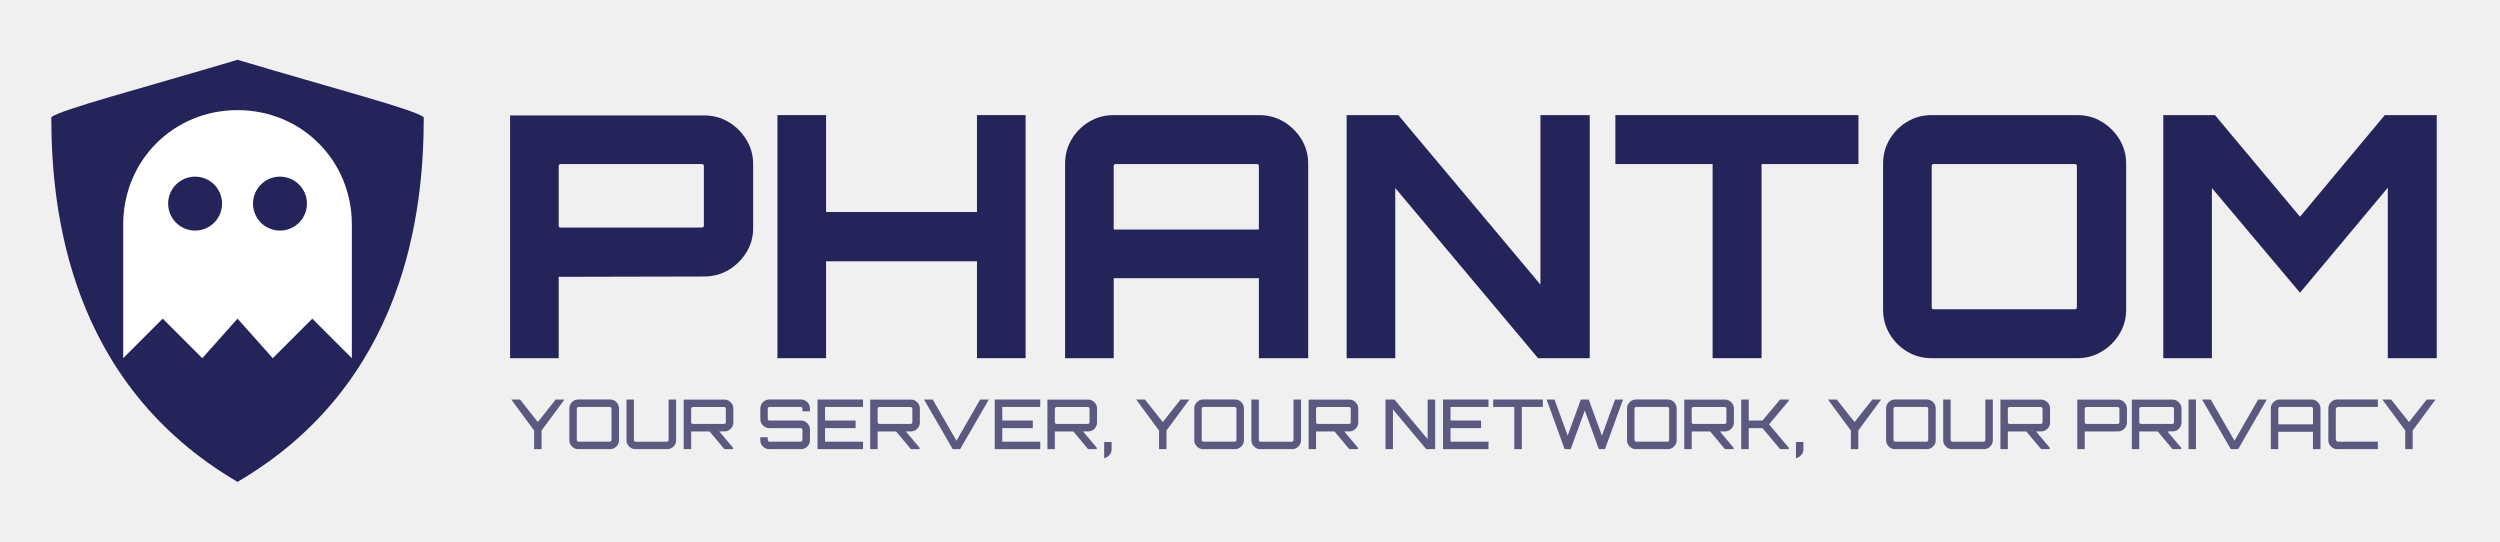
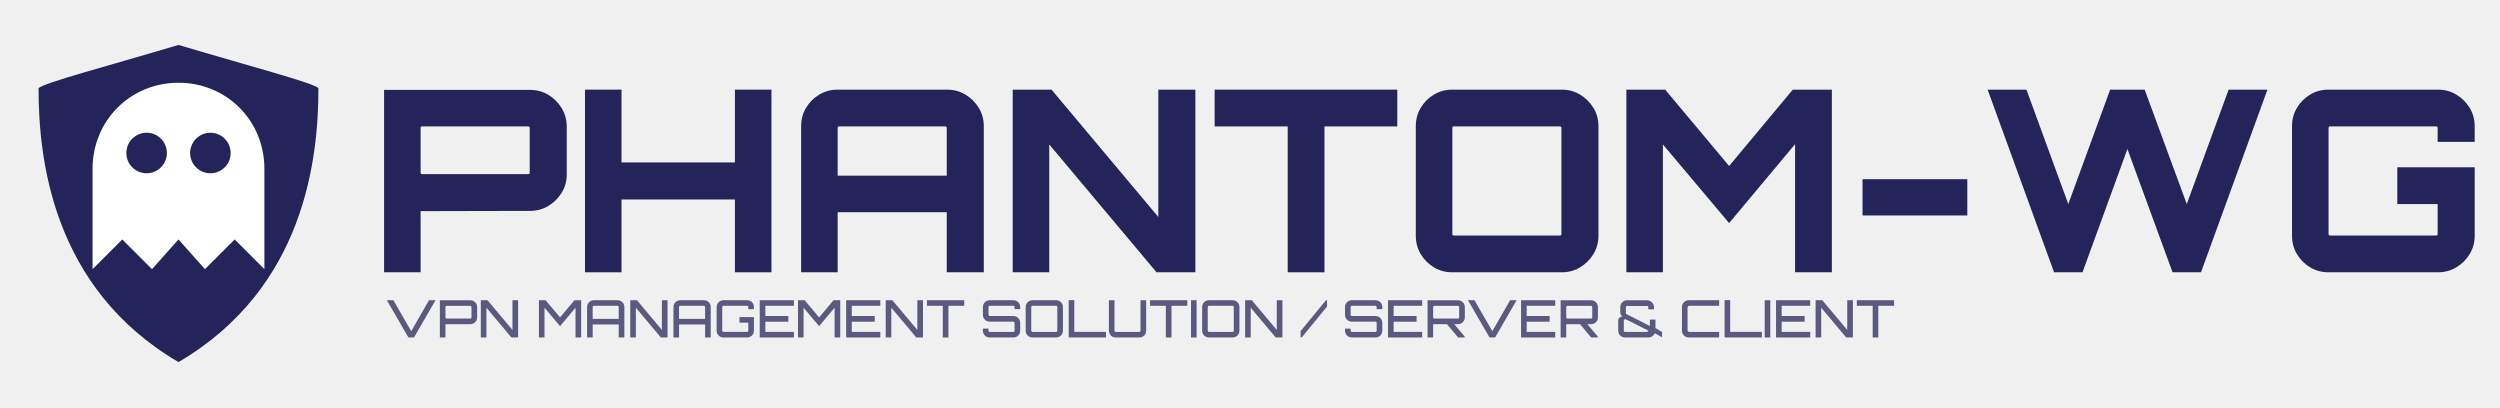
- <svg xmlns="http://www.w3.org/2000/svg" id="Phantom_Master_Horizontal_Logo" data-name="Phantom Master Horizontal Logo" viewBox="0 0 2400 520" class="phantom-logo">
+ <svg xmlns="http://www.w3.org/2000/svg" id="Phantom_Master_Horizontal_Logo" data-name="Phantom Master Horizontal Logo" viewBox="0 0 3193.89 520" class="phantom-logo">
  <defs>
    <style>
      .shield {
        fill: #24245a;
      }
+ 
      .ghost {
        fill: #ffffff;
      }
+ 
      .eyes {
        fill: #24245a;
      }
+ 
      .text {
        fill: #24245a;
      }
+ 
      .slogan {
        fill: #5c5981;
      }
    </style>
  </defs>
  <g id="Symbol" class="phantom-symbol">
    <path id="Shield" class="shield" d="M228.03,57.4c-92.5,27.61-171.88,48.32-178.78,55.22,0,89.74,17.26,255.4,178.78,349.97,161.53-94.57,178.78-260.23,178.78-349.97-6.91-6.91-86.28-27.61-178.78-55.22h0Z" />
-     <path id="Ghost" class="ghost" d="M228.03,105.72c-61.44,0-109.76,48.32-109.76,109.76v128.39l37.96-37.96,37.96,37.96,33.83-37.96,33.83,37.96,37.96-37.96,37.96,37.96v-128.39c0-61.44-48.32-109.76-109.76-109.76Z" />
+     <path id="Ghost" class="ghost" d="M228.03,105.72c-61.44,0-109.76,48.32-109.76,109.76v128.39l37.96-37.96,37.96,37.96,33.83-37.96,33.83,37.96,37.96-37.96,37.96,37.96v-128.39c0-61.44-48.32-109.76-109.76-109.76h.02Z" />
    <circle id="Left_Eye" class="eyes" cx="187.3" cy="195.46" r="25.89" />
-     <circle id="Right_Eye" class="eyes" cx="268.76" cy="195.46" r="25.89" transform="translate(32.78 429.44) rotate(-80.78)" />
+     <circle id="Right_Eye" class="eyes" cx="268.78" cy="195.47" r="25.89" transform="translate(-1.67 388.63) rotate(-71.56)" />
+   </g>
+   <g id="Phantom_Text" class="text">
+     <path d="M490.68,347.87V114.84h186.36c8.64,0,16.47,2.11,23.5,6.32,7.02,4.21,12.69,9.88,17.02,17.02,4.32,7.13,6.48,14.91,6.48,23.33v61.58c0,8.43-2.16,16.15-6.48,23.17-4.32,7.02-10,12.64-17.02,16.85-7.02,4.21-14.86,6.32-23.5,6.32l-139.69.32v78.11h-46.67ZM539.3,222.44h135.47c.65,0,1.13-.16,1.46-.49.32-.32.49-.7.49-1.13v-57.37c0-.65-.16-1.13-.49-1.46-.32-.32-.81-.49-1.46-.49h-135.47c-.65,0-1.13.16-1.46.49-.32.32-.49.81-.49,1.46v57.37c0,.44.16.81.49,1.13.32.32.81.49,1.46.49Z" />
+     <path d="M747.36,347.87V114.52h46.67v93.02h144.87v-93.02h46.67v233.35h-46.67v-93.02h-144.87v93.02h-46.67Z" />
+     <path d="M1023.49,161.19c0-8.64,2.11-16.47,6.32-23.5,4.21-7.02,9.83-12.64,16.85-16.85,7.02-4.21,14.85-6.32,23.5-6.32h139.69c8.64,0,16.47,2.11,23.5,6.32,7.02,4.21,12.69,9.83,17.02,16.85,4.32,7.02,6.48,14.86,6.48,23.5v186.68h-47.32v-76.81h-139.36v76.81h-46.67v-186.68ZM1209.53,224.39v-60.93c0-.65-.16-1.13-.49-1.46-.32-.32-.81-.49-1.46-.49h-135.47c-.65,0-1.13.16-1.46.49s-.49.81-.49,1.46v60.93h139.36Z" />
+     <path d="M1293.79,347.87V114.52h49.59l136.45,162.7V114.52h47.32v233.35h-49.59l-137.09-163.34v163.34h-46.67Z" />
+     <path d="M1645.11,347.87v-186.36h-93.34v-46.99h233.35v46.99h-93.02v186.36h-46.99Z" />
+     <path d="M1855.44,347.87c-8.64,0-16.48-2.11-23.5-6.32-7.02-4.21-12.64-9.83-16.85-16.85-4.21-7.02-6.32-14.85-6.32-23.5v-140.01c0-8.64,2.11-16.47,6.32-23.5,4.21-7.02,9.83-12.64,16.85-16.85,7.02-4.21,14.85-6.32,23.5-6.32h140.01c8.43,0,16.15,2.11,23.17,6.32,7.02,4.21,12.69,9.83,17.01,16.85,4.32,7.02,6.48,14.86,6.48,23.5v140.01c0,8.64-2.16,16.48-6.48,23.5-4.32,7.02-10,12.64-17.01,16.85-7.02,4.21-14.75,6.32-23.17,6.32h-140.01ZM1857.39,300.88h135.47c.65,0,1.13-.16,1.46-.49s.49-.81.49-1.46v-135.47c0-.65-.16-1.13-.49-1.46-.32-.32-.81-.49-1.46-.49h-135.47c-.65,0-1.13.16-1.46.49-.32.32-.49.81-.49,1.46v135.47c0,.65.16,1.13.49,1.46s.81.49,1.46.49Z" />
+     <path d="M2077.77,347.87V114.52h49.59l81.67,97.55,81.35-97.55h49.91v233.35h-46.99v-163.67l-84.27,100.79-84.59-100.47v163.34h-46.67Z" />
+     <path d="M2379.5,275.27v-46.35h133.85v46.35h-133.85Z" />
+     <path d="M2624.2,347.87l-84.91-233.35h49.59l53.48,146.17,53.48-146.17h44.08l53.8,146.17,53.48-146.17h49.59l-84.91,233.35h-36.3l-57.69-157.51-57.37,157.51h-36.3Z" />
+     <path d="M2974.86,347.87c-8.64,0-16.48-2.11-23.5-6.32-7.02-4.21-12.64-9.83-16.85-16.85-4.21-7.02-6.32-14.85-6.32-23.5v-140.01c0-8.64,2.11-16.47,6.32-23.5,4.21-7.02,9.83-12.64,16.85-16.85,7.02-4.21,14.85-6.32,23.5-6.32h139.69c8.64,0,16.47,2.11,23.5,6.32,7.02,4.21,12.69,9.83,17.01,16.85,4.32,7.02,6.48,14.86,6.48,23.5v20.09h-47.32v-17.83c0-.65-.16-1.13-.49-1.46-.32-.32-.81-.49-1.46-.49h-135.47c-.65,0-1.13.16-1.46.49-.32.32-.49.81-.49,1.46v135.47c0,.65.16,1.13.49,1.46s.81.49,1.46.49h135.47c.65,0,1.13-.16,1.46-.49s.49-.81.49-1.46v-38.24h-51.53v-46.99h98.85v87.51c0,8.64-2.16,16.48-6.48,23.5-4.32,7.02-10,12.64-17.01,16.85-7.02,4.21-14.86,6.32-23.5,6.32h-139.69Z" />
  </g>
  <g id="Slogan" class="slogan">
-     <path class="st2" d="M512.77,431.18v-17.87l-21.98-29.79h8.41l17.14,21.65,17.08-21.65h8.47l-21.98,29.79v17.87h-7.15Z" />
-     <path class="st2" d="M555.2,431.18c-1.59,0-3.03-.39-4.34-1.16-1.3-.77-2.34-1.81-3.11-3.11-.77-1.3-1.16-2.75-1.16-4.34v-30.45c0-1.59.39-3.03,1.16-4.34.77-1.3,1.81-2.34,3.11-3.11,1.3-.77,2.75-1.16,4.34-1.16h30.45c1.54,0,2.98.39,4.3,1.16,1.32.77,2.37,1.81,3.14,3.11.77,1.3,1.16,2.75,1.16,4.34v30.45c0,1.59-.39,3.04-1.16,4.34-.77,1.3-1.82,2.34-3.14,3.11-1.32.77-2.76,1.16-4.3,1.16h-30.45ZM555.4,424.03h29.99c.49,0,.88-.17,1.19-.5.31-.33.46-.72.46-1.16v-30.05c0-.44-.15-.83-.46-1.16-.31-.33-.71-.5-1.19-.5h-29.99c-.44,0-.83.17-1.16.5s-.5.72-.5,1.16v30.05c0,.44.17.83.5,1.16s.72.5,1.16.5Z" />
-     <path class="st2" d="M605.68,430.03c-1.3-.77-2.34-1.81-3.11-3.11-.77-1.3-1.16-2.75-1.16-4.34v-39.05h7.15v38.86c0,.44.17.83.5,1.16s.72.5,1.16.5h29.99c.49,0,.88-.17,1.19-.5.31-.33.46-.72.46-1.16v-38.86h7.22v39.05c0,1.59-.39,3.04-1.16,4.34-.77,1.3-1.82,2.34-3.14,3.11-1.32.77-2.76,1.16-4.3,1.16h-30.45c-1.59,0-3.03-.39-4.34-1.16Z" />
-     <path class="st2" d="M656.35,431.18v-47.59h38.99c1.59,0,3.04.4,4.37,1.19,1.32.79,2.37,1.84,3.14,3.14.77,1.3,1.16,2.73,1.16,4.27v13.37c0,1.59-.39,3.03-1.16,4.34-.77,1.3-1.82,2.34-3.14,3.11-1.32.77-2.78,1.16-4.37,1.16l-31.84.07v16.95h-7.15ZM665.15,406.96h29.99c.49,0,.88-.15,1.19-.46.31-.31.46-.68.46-1.13v-12.97c0-.44-.16-.83-.46-1.16-.31-.33-.71-.5-1.19-.5h-29.99c-.44,0-.83.17-1.16.5-.33.33-.5.72-.5,1.16v12.97c0,.44.17.82.5,1.13s.72.46,1.16.46ZM695.4,431.18l-14.89-17.81h9.33l13.9,16.48v1.32h-8.34Z" />
-     <path class="st2" d="M738.49,431.18c-1.54,0-2.98-.39-4.3-1.16-1.32-.77-2.37-1.81-3.14-3.11-.77-1.3-1.16-2.75-1.16-4.34v-2.78h7.15v2.58c0,.44.17.83.5,1.16.33.33.72.5,1.16.5h30.05c.44,0,.82-.17,1.12-.5.31-.33.46-.72.46-1.16v-9.8c0-.49-.15-.87-.46-1.16-.31-.29-.68-.43-1.12-.43h-30.25c-1.54,0-2.98-.4-4.3-1.19-1.32-.79-2.37-1.84-3.14-3.14-.77-1.3-1.16-2.75-1.16-4.34v-10.19c0-1.59.39-3.03,1.16-4.34.77-1.3,1.82-2.34,3.14-3.11,1.32-.77,2.76-1.16,4.3-1.16h30.45c1.54,0,2.98.39,4.3,1.16,1.32.77,2.37,1.81,3.14,3.11.77,1.3,1.16,2.75,1.16,4.34v2.78h-7.22v-2.58c0-.44-.15-.83-.46-1.16-.31-.33-.68-.5-1.12-.5h-30.05c-.44,0-.83.17-1.16.5-.33.33-.5.72-.5,1.16v9.8c0,.49.17.87.5,1.16.33.29.72.43,1.16.43h30.25c1.54,0,2.98.4,4.3,1.19,1.32.79,2.37,1.84,3.14,3.14.77,1.3,1.16,2.75,1.16,4.33v10.19c0,1.59-.39,3.04-1.16,4.34-.77,1.3-1.82,2.34-3.14,3.11-1.32.77-2.76,1.16-4.3,1.16h-30.45Z" />
-     <path class="st2" d="M784.83,431.18v-47.66h43.69v7.15h-36.47v13.04h29.32v7.28h-29.32v13.04h36.47v7.15h-43.69Z" />
-     <path class="st2" d="M835.4,431.18v-47.59h38.99c1.59,0,3.04.4,4.37,1.19,1.32.79,2.37,1.84,3.14,3.14.77,1.3,1.16,2.73,1.16,4.27v13.37c0,1.59-.39,3.03-1.16,4.34-.77,1.3-1.82,2.34-3.14,3.11-1.32.77-2.78,1.16-4.37,1.16l-31.84.07v16.95h-7.15ZM844.21,406.96h29.99c.49,0,.88-.15,1.19-.46.31-.31.46-.68.46-1.13v-12.97c0-.44-.16-.83-.46-1.16-.31-.33-.71-.5-1.19-.5h-29.99c-.44,0-.83.17-1.16.5-.33.33-.5.72-.5,1.16v12.97c0,.44.17.82.5,1.13s.72.46,1.16.46ZM874.46,431.18l-14.89-17.81h9.33l13.9,16.48v1.32h-8.34Z" />
-     <path class="st2" d="M914.64,431.18l-27.6-47.66h8.34l22.84,39.58,22.71-39.58h8.34l-27.54,47.66h-7.08Z" />
-     <path class="st2" d="M954.95,431.18v-47.66h43.69v7.15h-36.47v13.04h29.32v7.28h-29.32v13.04h36.47v7.15h-43.69Z" />
-     <path class="st2" d="M1005.52,431.18v-47.59h38.99c1.59,0,3.04.4,4.37,1.19,1.32.79,2.37,1.84,3.14,3.14.77,1.3,1.16,2.73,1.16,4.27v13.37c0,1.59-.39,3.03-1.16,4.34-.77,1.3-1.82,2.34-3.14,3.11-1.32.77-2.78,1.16-4.37,1.16l-31.84.07v16.95h-7.15ZM1014.33,406.96h29.99c.49,0,.88-.15,1.19-.46.31-.31.46-.68.46-1.13v-12.97c0-.44-.16-.83-.46-1.16-.31-.33-.71-.5-1.19-.5h-29.99c-.44,0-.83.17-1.16.5-.33.33-.5.72-.5,1.16v12.97c0,.44.17.82.5,1.13s.72.46,1.16.46ZM1044.58,431.18l-14.89-17.81h9.33l13.9,16.48v1.32h-8.34Z" />
-     <path class="st2" d="M1060,439.92v-15.62h7.15v7.15c0,1.37-.31,2.62-.93,3.74-.62,1.12-1.47,2.11-2.55,2.95-1.08.84-2.31,1.43-3.67,1.79Z" />
-     <path class="st2" d="M1112.69,431.18v-17.87l-21.98-29.79h8.41l17.14,21.65,17.08-21.65h8.47l-21.98,29.79v17.87h-7.15Z" />
-     <path class="st2" d="M1155.12,431.18c-1.59,0-3.03-.39-4.34-1.16-1.3-.77-2.34-1.81-3.11-3.11-.77-1.3-1.16-2.75-1.16-4.34v-30.45c0-1.59.39-3.03,1.16-4.34.77-1.3,1.81-2.34,3.11-3.11,1.3-.77,2.75-1.16,4.34-1.16h30.45c1.54,0,2.98.39,4.3,1.16,1.32.77,2.37,1.81,3.14,3.11.77,1.3,1.16,2.75,1.16,4.34v30.45c0,1.59-.39,3.04-1.16,4.34-.77,1.3-1.82,2.34-3.14,3.11-1.32.77-2.76,1.16-4.3,1.16h-30.45ZM1155.32,424.03h29.99c.49,0,.88-.17,1.19-.5.31-.33.46-.72.46-1.16v-30.05c0-.44-.15-.83-.46-1.16-.31-.33-.71-.5-1.19-.5h-29.99c-.44,0-.83.17-1.16.5s-.5.72-.5,1.16v30.05c0,.44.17.83.5,1.16s.72.5,1.16.5Z" />
-     <path class="st2" d="M1205.6,430.03c-1.3-.77-2.34-1.81-3.11-3.11-.77-1.3-1.16-2.75-1.16-4.34v-39.05h7.15v38.86c0,.44.17.83.5,1.16.33.33.72.5,1.16.5h29.99c.48,0,.88-.17,1.19-.5.31-.33.46-.72.46-1.16v-38.86h7.21v39.05c0,1.59-.39,3.04-1.16,4.34-.77,1.3-1.82,2.34-3.14,3.11-1.32.77-2.76,1.16-4.3,1.16h-30.45c-1.59,0-3.04-.39-4.34-1.16Z" />
-     <path class="st2" d="M1256.27,431.18v-47.59h38.99c1.59,0,3.04.4,4.37,1.19,1.32.79,2.37,1.84,3.14,3.14.77,1.3,1.16,2.73,1.16,4.27v13.37c0,1.59-.39,3.03-1.16,4.34-.77,1.3-1.82,2.34-3.14,3.11-1.32.77-2.78,1.16-4.37,1.16l-31.84.07v16.95h-7.15ZM1265.07,406.96h29.99c.49,0,.88-.15,1.19-.46s.46-.68.46-1.13v-12.97c0-.44-.16-.83-.46-1.16-.31-.33-.71-.5-1.19-.5h-29.99c-.44,0-.83.17-1.16.5-.33.33-.5.72-.5,1.16v12.97c0,.44.17.82.5,1.13s.72.46,1.16.46ZM1295.32,431.18l-14.89-17.81h9.33l13.9,16.48v1.32h-8.34Z" />
-     <path class="st2" d="M1330.08,431.18v-47.66h8.54l31.91,38v-38h7.21v47.66h-8.54l-31.97-38.06v38.06h-7.15Z" />
-     <path class="st2" d="M1385.28,431.18v-47.66h43.69v7.15h-36.47v13.04h29.32v7.28h-29.32v13.04h36.47v7.15h-43.69Z" />
-     <path class="st2" d="M1453.73,431.18v-40.51h-20.26v-7.15h47.66v7.15h-20.19v40.51h-7.21Z" />
-     <path class="st2" d="M1502.05,431.18l-17.34-47.66h7.61l12.64,34.69,12.64-34.69h7.55l12.71,34.69,12.58-34.69h7.68l-17.34,47.66h-5.89l-13.5-37.07-13.5,37.07h-5.83Z" />
-     <path class="st2" d="M1570.56,431.18c-1.59,0-3.03-.39-4.34-1.16-1.3-.77-2.34-1.81-3.11-3.11-.77-1.3-1.16-2.75-1.16-4.34v-30.45c0-1.59.39-3.03,1.16-4.34.77-1.3,1.81-2.34,3.11-3.11,1.3-.77,2.75-1.16,4.34-1.16h30.45c1.54,0,2.98.39,4.3,1.16,1.32.77,2.37,1.81,3.14,3.11s1.16,2.75,1.16,4.34v30.45c0,1.59-.39,3.04-1.16,4.34-.77,1.3-1.82,2.34-3.14,3.11-1.32.77-2.76,1.16-4.3,1.16h-30.45ZM1570.76,424.03h29.99c.48,0,.88-.17,1.19-.5.31-.33.46-.72.46-1.16v-30.05c0-.44-.16-.83-.46-1.16-.31-.33-.71-.5-1.19-.5h-29.99c-.44,0-.83.17-1.16.5s-.5.72-.5,1.16v30.05c0,.44.17.83.5,1.16s.72.5,1.16.5Z" />
-     <path class="st2" d="M1616.9,431.18v-47.59h38.99c1.59,0,3.04.4,4.37,1.19,1.32.79,2.37,1.84,3.14,3.14.77,1.3,1.16,2.73,1.16,4.27v13.37c0,1.59-.39,3.03-1.16,4.34-.77,1.3-1.82,2.34-3.14,3.11-1.32.77-2.78,1.16-4.37,1.16l-31.84.07v16.95h-7.15ZM1625.7,406.96h29.99c.49,0,.88-.15,1.19-.46s.46-.68.46-1.13v-12.97c0-.44-.16-.83-.46-1.16-.31-.33-.71-.5-1.19-.5h-29.99c-.44,0-.83.17-1.16.5-.33.33-.5.72-.5,1.16v12.97c0,.44.17.82.5,1.13s.72.46,1.16.46ZM1655.95,431.18l-14.89-17.81h9.33l13.9,16.48v1.32h-8.34Z" />
-     <path class="st2" d="M1671.57,431.18v-47.66h7.21v20.19h13.17l16.95-20.19h8.27v1.32l-18.87,22.51,18.93,22.51v1.32h-8.34l-16.95-20.19h-13.17v20.19h-7.21Z" />
-     <path class="st2" d="M1724.13,439.92v-15.62h7.15v7.15c0,1.37-.31,2.62-.93,3.74-.62,1.12-1.47,2.11-2.55,2.95-1.08.84-2.31,1.43-3.67,1.79Z" />
-     <path class="st2" d="M1776.82,431.18v-17.87l-21.98-29.79h8.41l17.14,21.65,17.08-21.65h8.47l-21.98,29.79v17.87h-7.15Z" />
-     <path class="st2" d="M1819.25,431.18c-1.59,0-3.03-.39-4.34-1.16-1.3-.77-2.34-1.81-3.11-3.11-.77-1.3-1.16-2.75-1.16-4.34v-30.45c0-1.59.39-3.03,1.16-4.34.77-1.3,1.81-2.34,3.11-3.11,1.3-.77,2.75-1.16,4.34-1.16h30.45c1.54,0,2.98.39,4.3,1.16,1.32.77,2.37,1.81,3.14,3.11s1.16,2.75,1.16,4.34v30.45c0,1.59-.39,3.04-1.16,4.34-.77,1.3-1.82,2.34-3.14,3.11-1.32.77-2.76,1.16-4.3,1.16h-30.45ZM1819.45,424.03h29.99c.48,0,.88-.17,1.19-.5.31-.33.46-.72.46-1.16v-30.05c0-.44-.16-.83-.46-1.16-.31-.33-.71-.5-1.19-.5h-29.99c-.44,0-.83.17-1.16.5s-.5.72-.5,1.16v30.05c0,.44.17.83.5,1.16s.72.5,1.16.5Z" />
-     <path class="st2" d="M1869.73,430.03c-1.3-.77-2.34-1.81-3.11-3.11-.77-1.3-1.16-2.75-1.16-4.34v-39.05h7.15v38.86c0,.44.17.83.5,1.16s.72.5,1.16.5h29.99c.48,0,.88-.17,1.19-.5.31-.33.46-.72.46-1.16v-38.86h7.22v39.05c0,1.59-.39,3.04-1.16,4.34-.77,1.3-1.82,2.34-3.14,3.11-1.32.77-2.76,1.16-4.3,1.16h-30.45c-1.59,0-3.03-.39-4.34-1.16Z" />
-     <path class="st2" d="M1920.4,431.18v-47.59h38.99c1.59,0,3.04.4,4.37,1.19,1.32.79,2.37,1.84,3.14,3.14.77,1.3,1.16,2.73,1.16,4.27v13.37c0,1.59-.39,3.03-1.16,4.34-.77,1.3-1.82,2.34-3.14,3.11-1.32.77-2.78,1.16-4.37,1.16l-31.84.07v16.95h-7.15ZM1929.2,406.96h29.99c.49,0,.88-.15,1.19-.46s.46-.68.46-1.13v-12.97c0-.44-.16-.83-.46-1.16-.31-.33-.71-.5-1.19-.5h-29.99c-.44,0-.83.17-1.16.5-.33.33-.5.72-.5,1.16v12.97c0,.44.17.82.5,1.13s.72.46,1.16.46ZM1959.45,431.18l-14.89-17.81h9.33l13.9,16.48v1.32h-8.34Z" />
-     <path class="st2" d="M1994.21,431.18v-47.59h38.99c1.59,0,3.04.4,4.37,1.19,1.32.79,2.37,1.84,3.14,3.14.77,1.3,1.16,2.73,1.16,4.27v13.37c0,1.59-.39,3.03-1.16,4.34-.77,1.3-1.82,2.34-3.14,3.11-1.32.77-2.78,1.16-4.37,1.16l-31.84.07v16.95h-7.15ZM2003.01,406.96h29.99c.49,0,.88-.15,1.19-.46s.46-.68.46-1.13v-12.97c0-.44-.16-.83-.46-1.16-.31-.33-.71-.5-1.19-.5h-29.99c-.44,0-.83.17-1.16.5-.33.33-.5.72-.5,1.16v12.97c0,.44.17.82.5,1.13s.72.46,1.16.46Z" />
-     <path class="st2" d="M2046.56,431.18v-47.59h38.99c1.59,0,3.04.4,4.37,1.19,1.32.79,2.37,1.84,3.14,3.14.77,1.3,1.16,2.73,1.16,4.27v13.37c0,1.59-.39,3.03-1.16,4.34-.77,1.3-1.82,2.34-3.14,3.11-1.32.77-2.78,1.16-4.37,1.16l-31.84.07v16.95h-7.15ZM2055.37,406.96h29.99c.49,0,.88-.15,1.19-.46s.46-.68.46-1.13v-12.97c0-.44-.16-.83-.46-1.16-.31-.33-.71-.5-1.19-.5h-29.99c-.44,0-.83.17-1.16.5-.33.33-.5.72-.5,1.16v12.97c0,.44.17.82.5,1.13s.72.46,1.16.46ZM2085.62,431.18l-14.89-17.81h9.33l13.9,16.48v1.32h-8.34Z" />
-     <path class="st2" d="M2100.98,431.18v-47.66h7.15v47.66h-7.15Z" />
-     <path class="st2" d="M2141.55,431.18l-27.6-47.66h8.34l22.84,39.58,22.7-39.58h8.34l-27.54,47.66h-7.08Z" />
-     <path class="st2" d="M2180.01,392.13c0-1.59.39-3.03,1.16-4.34.77-1.3,1.81-2.34,3.11-3.11,1.3-.77,2.75-1.16,4.33-1.16h30.38c1.59,0,3.04.39,4.37,1.16,1.32.77,2.37,1.81,3.14,3.11.77,1.3,1.16,2.75,1.16,4.34v39.05h-7.22v-16.68h-33.3v16.68h-7.15v-39.05ZM2220.46,407.35v-15.03c0-.44-.16-.83-.46-1.16-.31-.33-.71-.5-1.19-.5h-29.99c-.44,0-.83.17-1.16.5-.33.33-.5.72-.5,1.16v15.03h33.3Z" />
-     <path class="st2" d="M2243.82,431.18c-1.59,0-3.04-.39-4.34-1.16-1.3-.77-2.34-1.81-3.11-3.11-.77-1.3-1.16-2.75-1.16-4.34v-30.45c0-1.59.39-3.03,1.16-4.34.77-1.3,1.81-2.34,3.11-3.11,1.3-.77,2.75-1.16,4.34-1.16h38.92v7.15h-37.93c-.71,0-1.29.23-1.75.7-.46.46-.69,1.05-.69,1.75v28.46c0,.71.23,1.29.69,1.75.46.46,1.05.69,1.75.69h37.93v7.15h-38.92Z" />
-     <path class="st2" d="M2309.03,431.18v-17.87l-21.98-29.79h8.41l17.14,21.65,17.08-21.65h8.47l-21.98,29.79v17.87h-7.15Z" />
-   </g>
-   <g id="Phantom_Text" class="text">
-     <path d="M489.67,343.86V110.84h186.36c8.64,0,16.47,2.11,23.5,6.32,7.02,4.21,12.69,9.88,17.02,17.02,4.32,7.13,6.48,14.91,6.48,23.33v61.58c0,8.43-2.16,16.15-6.48,23.17-4.32,7.02-10,12.64-17.02,16.85-7.02,4.21-14.86,6.32-23.5,6.32l-139.69.32v78.11h-46.67ZM538.29,218.44h135.47c.65,0,1.13-.16,1.46-.49.32-.32.49-.7.49-1.13v-57.37c0-.65-.16-1.13-.49-1.46-.32-.32-.81-.49-1.46-.49h-135.47c-.65,0-1.13.16-1.46.49-.32.32-.49.81-.49,1.46v57.37c0,.44.16.81.49,1.13.32.32.81.49,1.46.49Z" />
-     <path d="M746.36,343.86V110.51h46.67v93.02h144.87v-93.02h46.67v233.35h-46.67v-93.02h-144.87v93.02h-46.67Z" />
-     <path d="M1022.49,157.18c0-8.64,2.11-16.47,6.32-23.5,4.21-7.02,9.83-12.64,16.85-16.85,7.02-4.21,14.85-6.32,23.5-6.32h139.69c8.64,0,16.47,2.11,23.5,6.32,7.02,4.21,12.69,9.83,17.02,16.85,4.32,7.02,6.48,14.86,6.48,23.5v186.68h-47.32v-76.81h-139.36v76.81h-46.67v-186.68ZM1208.52,220.38v-60.93c0-.65-.16-1.13-.49-1.46-.32-.32-.81-.49-1.46-.49h-135.47c-.65,0-1.13.16-1.46.49s-.49.81-.49,1.46v60.93h139.36Z" />
-     <path d="M1292.78,343.86V110.51h49.59l136.45,162.7V110.51h47.32v233.35h-49.59l-137.09-163.35v163.35h-46.67Z" />
-     <path d="M1644.1,343.86v-186.36h-93.34v-46.99h233.35v46.99h-93.02v186.36h-46.99Z" />
-     <path d="M1854.43,343.86c-8.64,0-16.48-2.11-23.5-6.32-7.02-4.21-12.64-9.83-16.85-16.85-4.21-7.02-6.32-14.85-6.32-23.5v-140.01c0-8.64,2.11-16.47,6.32-23.5,4.21-7.02,9.83-12.64,16.85-16.85,7.02-4.21,14.85-6.32,23.5-6.32h140.01c8.43,0,16.15,2.11,23.17,6.32,7.02,4.21,12.69,9.83,17.01,16.85,4.32,7.02,6.48,14.86,6.48,23.5v140.01c0,8.64-2.16,16.48-6.48,23.5-4.32,7.02-10,12.64-17.01,16.85-7.02,4.21-14.75,6.32-23.17,6.32h-140.01ZM1856.38,296.87h135.47c.65,0,1.13-.16,1.46-.49s.49-.81.49-1.46v-135.47c0-.65-.16-1.13-.49-1.46-.32-.32-.81-.49-1.46-.49h-135.47c-.65,0-1.13.16-1.46.49-.32.32-.49.81-.49,1.46v135.47c0,.65.16,1.13.49,1.46s.81.49,1.46.49Z" />
-     <path d="M2076.76,343.86V110.51h49.59l81.67,97.55,81.35-97.55h49.91v233.35h-46.99v-163.67l-84.27,100.79-84.59-100.47v163.35h-46.67Z" />
+     <path d="M521.8,431.17l-27.59-47.63h8.34l22.82,39.56,22.69-39.56h8.34l-27.52,47.63h-7.08Z" />
+     <path d="M561.95,431.17v-47.57h38.97c1.59,0,3.04.4,4.37,1.19,1.32.79,2.37,1.84,3.14,3.14.77,1.3,1.16,2.72,1.16,4.27v13.36c0,1.59-.39,3.03-1.16,4.33-.77,1.3-1.82,2.34-3.14,3.11-1.32.77-2.78,1.16-4.37,1.16l-31.82.07v16.94h-7.15ZM570.75,406.96h29.97c.48,0,.88-.15,1.19-.46.31-.31.46-.68.46-1.12v-12.97c0-.44-.16-.83-.46-1.16-.31-.33-.71-.5-1.19-.5h-29.97c-.44,0-.83.17-1.16.5-.33.33-.5.72-.5,1.16v12.97c0,.44.17.82.5,1.12.33.31.72.46,1.16.46Z" />
+     <path d="M614.28,431.17v-47.63h8.53l31.89,37.97v-37.97h7.21v47.63h-8.53l-31.95-38.04v38.04h-7.15Z" />
+     <path d="M688.5,431.17v-47.63h8.53l18.46,21.96,18.39-21.96h8.6v47.63h-7.21v-38.04l-19.78,23.55-19.85-23.55v38.04h-7.15Z" />
+     <path d="M750.03,392.14c0-1.59.39-3.03,1.16-4.33.77-1.3,1.81-2.34,3.11-3.11,1.3-.77,2.75-1.16,4.33-1.16h30.37c1.59,0,3.04.39,4.37,1.16,1.32.77,2.37,1.81,3.14,3.11.77,1.3,1.16,2.75,1.16,4.33v39.03h-7.21v-16.67h-33.28v16.67h-7.15v-39.03ZM790.45,407.36v-15.02c0-.44-.16-.83-.46-1.16-.31-.33-.71-.5-1.19-.5h-29.97c-.44,0-.83.17-1.16.5-.33.33-.5.72-.5,1.16v15.02h33.28Z" />
+     <path d="M805.2,431.17v-47.63h8.53l31.89,37.97v-37.97h7.21v47.63h-8.53l-31.95-38.04v38.04h-7.15Z" />
+     <path d="M860.37,392.14c0-1.59.39-3.03,1.16-4.33.77-1.3,1.81-2.34,3.11-3.11,1.3-.77,2.75-1.16,4.33-1.16h30.37c1.59,0,3.04.39,4.37,1.16,1.32.77,2.37,1.81,3.14,3.11.77,1.3,1.16,2.75,1.16,4.33v39.03h-7.21v-16.67h-33.28v16.67h-7.15v-39.03ZM900.79,407.36v-15.02c0-.44-.16-.83-.46-1.16-.31-.33-.71-.5-1.19-.5h-29.97c-.44,0-.83.17-1.16.5-.33.33-.5.72-.5,1.16v15.02h33.28Z" />
+     <path d="M924.15,431.17c-1.59,0-3.03-.39-4.33-1.16-1.3-.77-2.34-1.81-3.11-3.11-.77-1.3-1.16-2.75-1.16-4.33v-30.43c0-1.59.39-3.03,1.16-4.33.77-1.3,1.81-2.34,3.11-3.11,1.3-.77,2.75-1.16,4.33-1.16h30.37c1.59,0,3.04.39,4.37,1.16,1.32.77,2.37,1.81,3.14,3.11.77,1.3,1.16,2.75,1.16,4.33v2.84h-7.21v-2.65c0-.44-.16-.83-.46-1.16-.31-.33-.71-.5-1.19-.5h-29.97c-.44,0-.83.17-1.16.5-.33.33-.5.72-.5,1.16v30.03c0,.44.17.83.5,1.16.33.33.72.5,1.16.5h29.97c.48,0,.88-.17,1.19-.5.31-.33.46-.72.46-1.16v-10.12h-11.25v-7.21h18.46v17.53c0,1.59-.39,3.03-1.16,4.33-.77,1.3-1.82,2.34-3.14,3.11-1.32.77-2.78,1.16-4.37,1.16h-30.37Z" />
+     <path d="M970.59,431.17v-47.63h43.66v7.14h-36.45v13.03h29.31v7.28h-29.31v13.03h36.45v7.14h-43.66Z" />
+     <path d="M1019.47,431.17v-47.63h8.53l18.46,21.96,18.39-21.96h8.6v47.63h-7.21v-38.04l-19.78,23.55-19.85-23.55v38.04h-7.15Z" />
+     <path d="M1081,431.17v-47.63h43.66v7.14h-36.45v13.03h29.31v7.28h-29.31v13.03h36.45v7.14h-43.66Z" />
+     <path d="M1131.54,431.17v-47.63h8.53l31.89,37.97v-37.97h7.21v47.63h-8.53l-31.95-38.04v38.04h-7.15Z" />
+     <path d="M1204.44,431.17v-40.49h-20.24v-7.14h47.63v7.14h-20.18v40.49h-7.21Z" />
+     <path d="M1264.31,431.17c-1.54,0-2.98-.39-4.3-1.16-1.32-.77-2.37-1.81-3.14-3.11-.77-1.3-1.16-2.75-1.16-4.33v-2.78h7.14v2.58c0,.44.17.83.5,1.16.33.33.72.5,1.16.5h30.04c.44,0,.82-.17,1.12-.5.31-.33.46-.72.46-1.16v-9.79c0-.48-.16-.87-.46-1.16-.31-.29-.68-.43-1.12-.43h-30.23c-1.54,0-2.98-.4-4.3-1.19s-2.37-1.84-3.14-3.14c-.77-1.3-1.16-2.75-1.16-4.33v-10.19c0-1.59.38-3.03,1.16-4.33.77-1.3,1.82-2.34,3.14-3.11s2.76-1.16,4.3-1.16h30.43c1.54,0,2.98.39,4.3,1.16s2.37,1.81,3.14,3.11c.77,1.3,1.16,2.75,1.16,4.33v2.78h-7.21v-2.58c0-.44-.16-.83-.46-1.16-.31-.33-.68-.5-1.12-.5h-30.04c-.44,0-.83.17-1.16.5-.33.33-.5.72-.5,1.16v9.79c0,.49.17.87.5,1.16.33.29.72.43,1.16.43h30.23c1.54,0,2.98.4,4.3,1.19s2.37,1.84,3.14,3.14c.77,1.3,1.16,2.75,1.16,4.33v10.19c0,1.59-.39,3.03-1.16,4.33-.77,1.3-1.82,2.34-3.14,3.11-1.32.77-2.76,1.16-4.3,1.16h-30.43Z" />
+     <path d="M1318.96,431.17c-1.59,0-3.03-.39-4.33-1.16-1.3-.77-2.34-1.81-3.11-3.11-.77-1.3-1.16-2.75-1.16-4.33v-30.43c0-1.59.39-3.03,1.16-4.33.77-1.3,1.81-2.34,3.11-3.11,1.3-.77,2.75-1.16,4.33-1.16h30.43c1.54,0,2.98.39,4.3,1.16s2.37,1.81,3.14,3.11,1.16,2.75,1.16,4.33v30.43c0,1.59-.39,3.03-1.16,4.33s-1.82,2.34-3.14,3.11c-1.32.77-2.76,1.16-4.3,1.16h-30.43ZM1319.15,424.03h29.97c.49,0,.88-.17,1.19-.5.31-.33.46-.72.46-1.16v-30.03c0-.44-.16-.83-.46-1.16-.31-.33-.71-.5-1.19-.5h-29.97c-.44,0-.83.17-1.16.5-.33.33-.5.72-.5,1.16v30.03c0,.44.17.83.5,1.16.33.33.72.5,1.16.5Z" />
+     <path d="M1365.33,431.17v-47.7h7.15v40.55h40.49v7.14h-47.63Z" />
+     <path d="M1420.93,430.01c-1.3-.77-2.34-1.81-3.11-3.11-.77-1.3-1.16-2.75-1.16-4.33v-39.03h7.14v38.83c0,.44.17.83.5,1.16.33.33.72.5,1.16.5h29.97c.49,0,.88-.17,1.19-.5.31-.33.46-.72.46-1.16v-38.83h7.21v39.03c0,1.59-.39,3.03-1.16,4.33s-1.82,2.34-3.14,3.11c-1.32.77-2.76,1.16-4.3,1.16h-30.43c-1.59,0-3.03-.39-4.33-1.16Z" />
+     <path d="M1489.44,431.17v-40.49h-20.24v-7.14h47.63v7.14h-20.18v40.49h-7.21Z" />
+     <path d="M1521.59,431.17v-47.63h7.15v47.63h-7.15Z" />
+     <path d="M1544.41,431.17c-1.59,0-3.03-.39-4.33-1.16-1.3-.77-2.34-1.81-3.11-3.11-.77-1.3-1.16-2.75-1.16-4.33v-30.43c0-1.59.39-3.03,1.16-4.33.77-1.3,1.81-2.34,3.11-3.11,1.3-.77,2.75-1.16,4.33-1.16h30.43c1.54,0,2.98.39,4.3,1.16s2.37,1.81,3.14,3.11,1.16,2.75,1.16,4.33v30.43c0,1.59-.39,3.03-1.16,4.33s-1.82,2.34-3.14,3.11c-1.32.77-2.76,1.16-4.3,1.16h-30.43ZM1544.61,424.03h29.97c.49,0,.88-.17,1.19-.5.31-.33.46-.72.46-1.16v-30.03c0-.44-.16-.83-.46-1.16-.31-.33-.71-.5-1.19-.5h-29.97c-.44,0-.83.17-1.16.5-.33.33-.5.72-.5,1.16v30.03c0,.44.17.83.5,1.16.33.33.72.5,1.16.5Z" />
+     <path d="M1590.72,431.17v-47.63h8.53l31.89,37.97v-37.97h7.21v47.63h-8.53l-31.95-38.04v38.04h-7.14Z" />
+     <path d="M1661.63,431.17v-8.2l32.09-39.1,1.65-.33v8.07l-32.08,39.16-1.65.4Z" />
+     <path d="M1726.93,431.17c-1.54,0-2.98-.39-4.3-1.16-1.32-.77-2.37-1.81-3.14-3.11-.77-1.3-1.16-2.75-1.16-4.33v-2.78h7.14v2.58c0,.44.17.83.5,1.16.33.33.72.5,1.16.5h30.04c.44,0,.82-.17,1.12-.5.31-.33.46-.72.46-1.16v-9.79c0-.48-.16-.87-.46-1.16-.31-.29-.68-.43-1.12-.43h-30.23c-1.54,0-2.98-.4-4.3-1.19s-2.37-1.84-3.14-3.14c-.77-1.3-1.16-2.75-1.16-4.33v-10.19c0-1.59.38-3.03,1.16-4.33.77-1.3,1.82-2.34,3.14-3.11s2.76-1.16,4.3-1.16h30.43c1.54,0,2.98.39,4.3,1.16s2.37,1.81,3.14,3.11c.77,1.3,1.16,2.75,1.16,4.33v2.78h-7.21v-2.58c0-.44-.16-.83-.46-1.16-.31-.33-.68-.5-1.12-.5h-30.04c-.44,0-.83.17-1.16.5-.33.33-.5.72-.5,1.16v9.79c0,.49.17.87.5,1.16.33.29.72.43,1.16.43h30.23c1.54,0,2.98.4,4.3,1.19s2.37,1.84,3.14,3.14c.77,1.3,1.16,2.75,1.16,4.33v10.19c0,1.59-.39,3.03-1.16,4.33-.77,1.3-1.82,2.34-3.14,3.11-1.32.77-2.76,1.16-4.3,1.16h-30.43Z" />
+     <path d="M1773.24,431.17v-47.63h43.66v7.14h-36.45v13.03h29.31v7.28h-29.31v13.03h36.45v7.14h-43.66Z" />
+     <path d="M1823.78,431.17v-47.57h38.96c1.59,0,3.04.4,4.37,1.19s2.37,1.84,3.14,3.14c.77,1.3,1.16,2.72,1.16,4.27v13.36c0,1.59-.39,3.03-1.16,4.33-.77,1.3-1.82,2.34-3.14,3.11s-2.78,1.16-4.37,1.16l-31.82.07v16.94h-7.14ZM1832.58,406.96h29.97c.48,0,.88-.15,1.19-.46s.46-.68.46-1.12v-12.97c0-.44-.16-.83-.46-1.16s-.71-.5-1.19-.5h-29.97c-.44,0-.83.17-1.16.5s-.5.72-.5,1.16v12.97c0,.44.17.82.5,1.12s.72.46,1.16.46ZM1862.81,431.17l-14.88-17.8h9.33l13.89,16.47v1.32h-8.34Z" />
+     <path d="M1902.97,431.17l-27.59-47.63h8.34l22.82,39.56,22.69-39.56h8.33l-27.52,47.63h-7.08Z" />
+     <path d="M1943.25,431.17v-47.63h43.66v7.14h-36.45v13.03h29.31v7.28h-29.31v13.03h36.45v7.14h-43.66Z" />
+     <path d="M1993.8,431.17v-47.57h38.96c1.59,0,3.04.4,4.37,1.19s2.37,1.84,3.14,3.14c.77,1.3,1.16,2.72,1.16,4.27v13.36c0,1.59-.39,3.03-1.16,4.33-.77,1.3-1.82,2.34-3.14,3.11s-2.78,1.16-4.37,1.16l-31.82.07v16.94h-7.14ZM2002.59,406.96h29.97c.48,0,.88-.15,1.19-.46s.46-.68.46-1.12v-12.97c0-.44-.16-.83-.46-1.16s-.71-.5-1.19-.5h-29.97c-.44,0-.83.17-1.16.5s-.5.72-.5,1.16v12.97c0,.44.17.82.5,1.12s.72.46,1.16.46ZM2032.83,431.17l-14.88-17.8h9.33l13.89,16.47v1.32h-8.34Z" />
+     <path d="M2075.96,431.17c-1.54,0-2.97-.39-4.27-1.16-1.3-.77-2.35-1.81-3.14-3.11s-1.19-2.75-1.19-4.33v-13.5c0-.97.46-1.95,1.39-2.94s2.21-1.6,3.84-1.82c-1.72-1.46-2.58-3.22-2.58-5.29v-6.81c0-1.59.39-3.03,1.16-4.33.77-1.3,1.81-2.34,3.11-3.11,1.3-.77,2.75-1.16,4.33-1.16h25.73c1.37,0,2.65.33,3.84.99,1.19.66,2.22,1.53,3.08,2.61.86,1.08,1.44,2.26,1.75,3.54v4.43h-7.21v-2.71c0-.44-.16-.82-.46-1.12-.31-.31-.71-.46-1.19-.46h-25.4c-.44,0-.82.15-1.12.46-.31.31-.46.68-.46,1.12v8.47l30.63,15.48v-8.14h7.15v10.85l8.4,4.96v6.81l-9.13-5.16c-.79,1.63-1.9,2.94-3.31,3.94-1.41.99-2.91,1.49-4.5,1.49h-30.43ZM2076.16,424.03h27.32c.44,0,.9-.14,1.39-.43.48-.29.9-.65,1.26-1.09l-28.98-14.55-.99-.2c-.44,0-.83.22-1.16.66-.33.44-.5,1.15-.5,2.12v11.84c0,.44.17.83.5,1.16s.72.5,1.16.5Z" />
+     <path d="M2157.4,431.17c-1.59,0-3.03-.39-4.33-1.16-1.3-.77-2.34-1.81-3.11-3.11-.77-1.3-1.16-2.75-1.16-4.33v-30.43c0-1.59.38-3.03,1.16-4.33.77-1.3,1.81-2.34,3.11-3.11,1.3-.77,2.75-1.16,4.33-1.16h38.9v7.14h-37.91c-.71,0-1.29.23-1.75.7-.46.46-.69,1.05-.69,1.75v28.45c0,.71.23,1.29.69,1.75.46.46,1.05.7,1.75.7h37.91v7.14h-38.9Z" />
+     <path d="M2203.24,431.17v-47.7h7.15v40.55h40.49v7.14h-47.63Z" />
+     <path d="M2254.51,431.17v-47.63h7.15v47.63h-7.15Z" />
+     <path d="M2269,431.17v-47.63h43.66v7.14h-36.45v13.03h29.31v7.28h-29.31v13.03h36.45v7.14h-43.66Z" />
+     <path d="M2319.54,431.17v-47.63h8.53l31.89,37.97v-37.97h7.21v47.63h-8.53l-31.95-38.04v38.04h-7.14Z" />
+     <path d="M2392.44,431.17v-40.49h-20.24v-7.14h47.63v7.14h-20.18v40.49h-7.21Z" />
  </g>
</svg>
